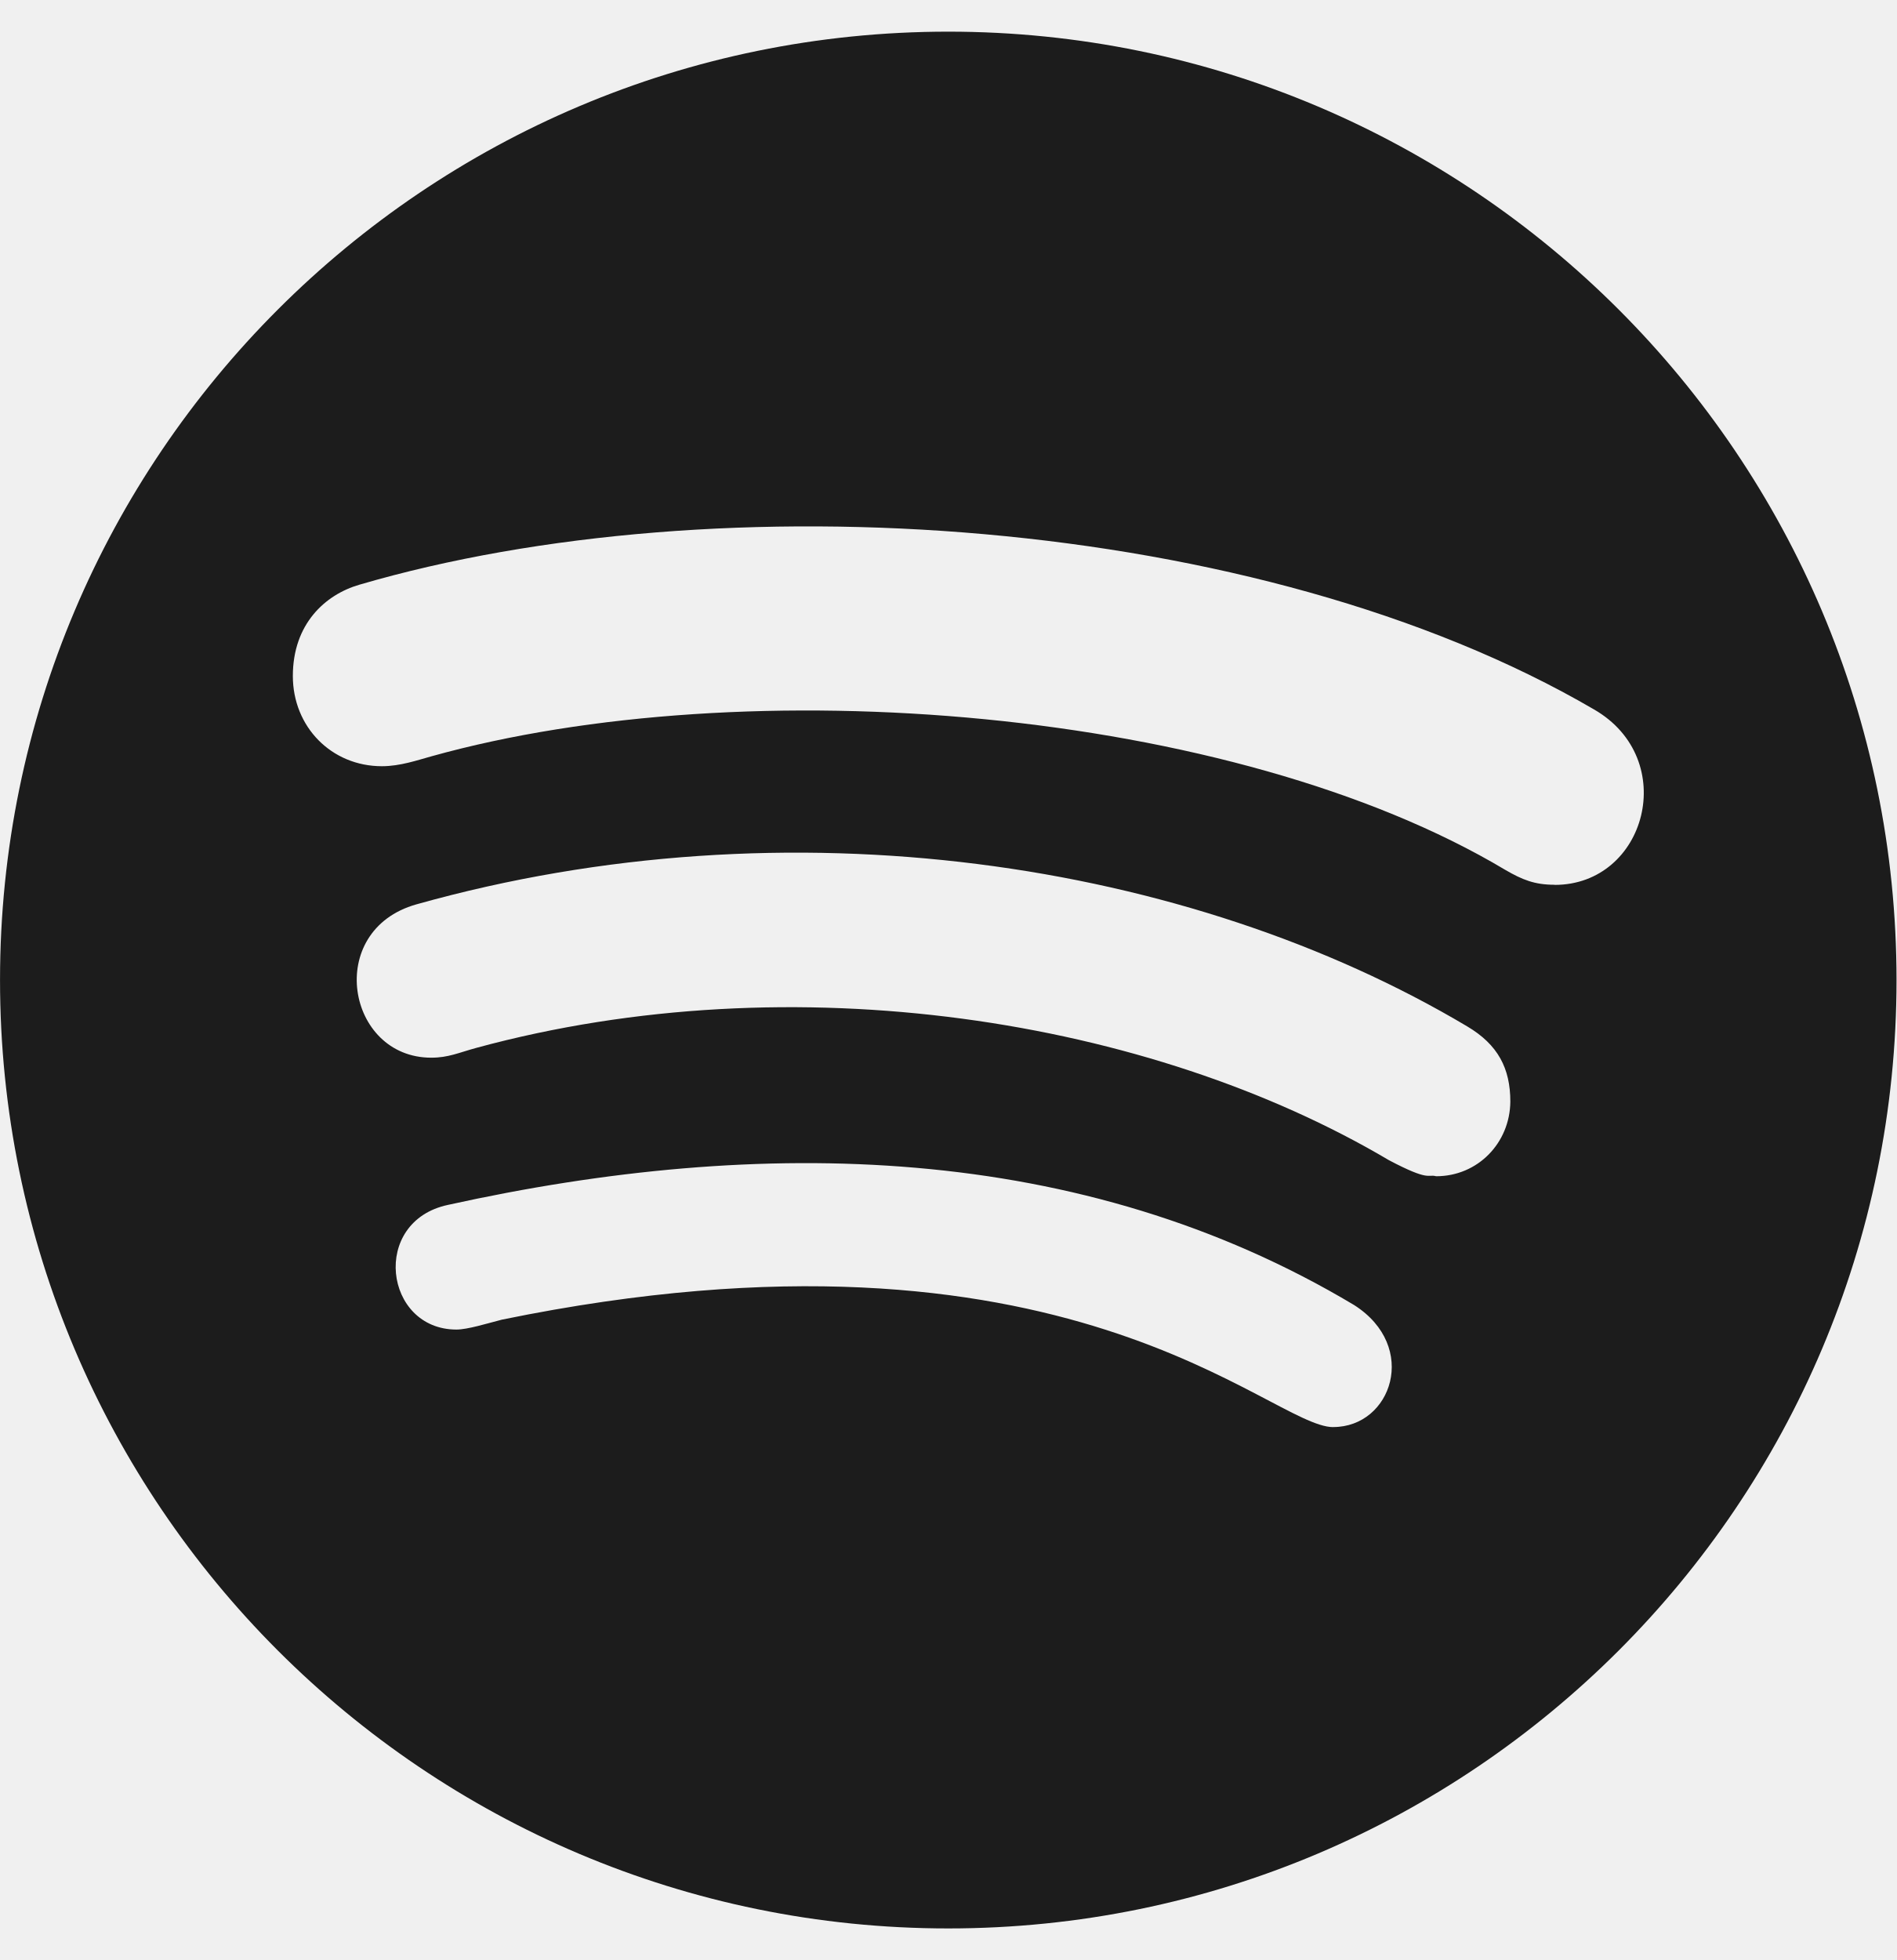
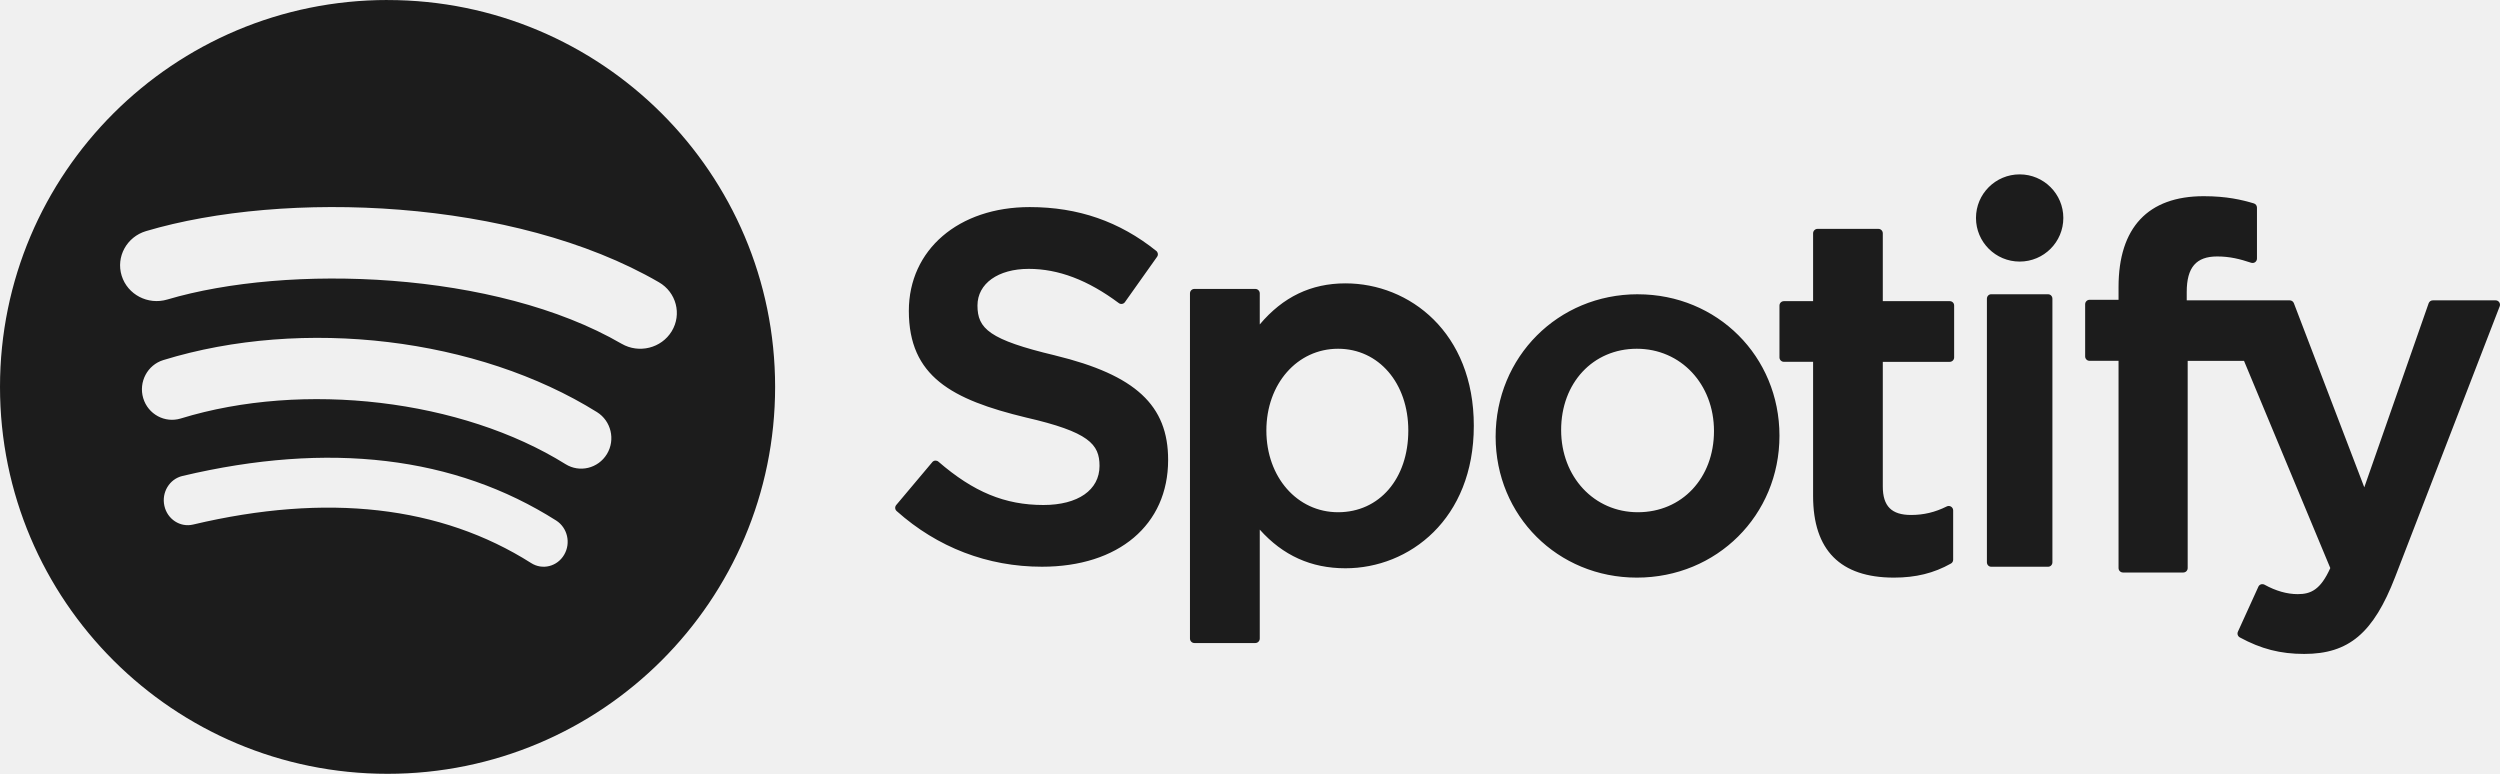
- <svg xmlns="http://www.w3.org/2000/svg" xmlns:xlink="http://www.w3.org/1999/xlink" width="30px" height="31px" viewBox="0 0 30 31" version="1.1">
-   <defs>
-     <path d="M15.364,30.364 C23.644,30.364 30.364,23.644 30.364,15.364 C30.364,7.084 23.644,0.364 15.364,0.364 C7.084,0.364 0.364,7.084 0.364,15.364 C0.364,23.644 7.084,30.364 15.364,30.364 Z M21.454,22.434 L21.454,22.435 C20.445,22.435 17.259,18.9 8.304,20.735 C8.067,20.796 7.759,20.892 7.584,20.892 C6.44,20.892 6.221,19.181 7.451,18.92 C12.405,17.826 17.467,17.922 21.785,20.505 C22.815,21.162 22.377,22.434 21.454,22.434 L21.454,22.434 Z M23.082,18.467 C22.941,18.43 22.982,18.554 22.336,18.214 C18.555,15.976 12.92,15.074 7.905,16.435 C7.615,16.514 7.457,16.592 7.185,16.592 C5.846,16.592 5.491,14.579 6.95,14.167 C12.845,12.511 19.169,13.477 23.571,16.096 C24.061,16.386 24.255,16.762 24.255,17.287 C24.249,17.94 23.741,18.467 23.082,18.467 L23.082,18.467 Z M6.049,9.111 C11.702,7.456 20.259,7.979 25.579,11.084 C26.942,11.87 26.406,13.859 24.956,13.859 L24.955,13.857 C24.64,13.857 24.446,13.779 24.174,13.621 C19.87,11.051 12.169,10.435 7.186,11.826 C6.967,11.886 6.695,11.982 6.405,11.982 C5.606,11.982 4.996,11.359 4.996,10.555 C4.996,9.734 5.505,9.269 6.049,9.111 L6.049,9.111 Z" id="path-1" />
-   </defs>
+ <svg xmlns="http://www.w3.org/2000/svg" width="84px" height="26px" viewBox="0 0 84 26" version="1.1">
  <g id="Page-1" stroke="none" stroke-width="1" fill="none" fill-rule="evenodd">
-     <g id="Home" transform="translate(-874, -25006)">
-       <g id="Group" transform="translate(873.6364, 25006.136)">
-         <mask id="mask-2" fill="white">
-           <use xlink:href="#path-1" />
-         </mask>
-         <use id="Icon" fill="#1C1C1C" fill-rule="nonzero" xlink:href="#path-1" />
+     <g id="Home" transform="translate(-980, -24971)" fill="#1C1C1C" fill-rule="nonzero">
+       <g id="Spotify_logo_with_text" transform="translate(980, 24971)">
+         <path d="M13.022,0 C5.83,0 0,5.82 0,13 C0,20.18 5.83,26 13.022,26 C20.214,26 26.044,20.18 26.044,13 C26.044,5.821 20.214,0.001 13.022,0.001 L13.022,0 Z M18.955,18.641 C18.724,19.036 18.226,19.161 17.847,18.919 C14.811,16.994 10.989,16.558 6.488,17.625 C6.054,17.728 5.622,17.446 5.523,16.995 C5.423,16.545 5.694,16.096 6.129,15.993 C11.055,14.825 15.28,15.328 18.688,17.49 C19.068,17.733 19.188,18.247 18.955,18.641 L18.955,18.641 Z M20.392,15.257 C20.099,15.739 19.476,15.892 19.001,15.595 C15.514,13.421 10.198,12.792 6.074,14.061 C5.539,14.225 4.974,13.92 4.812,13.378 C4.651,12.836 4.952,12.264 5.486,12.099 C10.198,10.649 16.054,11.351 20.059,13.847 C20.534,14.144 20.685,14.775 20.392,15.257 L20.392,15.257 Z M20.885,11.55 C16.651,9.091 9.664,8.865 5.621,10.064 C4.971,10.257 4.285,9.899 4.088,9.264 C3.891,8.629 4.258,7.958 4.907,7.765 C9.549,6.388 17.264,6.654 22.14,9.484 C22.725,9.822 22.916,10.56 22.57,11.13 C22.224,11.7 21.468,11.889 20.886,11.55 L20.885,11.55 Z M35.451,11.942 C33.237,11.414 32.843,11.043 32.843,10.265 C32.843,9.529 33.535,9.034 34.566,9.034 C35.564,9.034 36.554,9.41 37.592,10.184 C37.623,10.208 37.662,10.217 37.701,10.211 C37.741,10.205 37.774,10.184 37.797,10.152 L38.878,8.628 C38.923,8.565 38.91,8.479 38.851,8.431 C37.615,7.44 36.224,6.958 34.598,6.958 C32.208,6.958 30.537,8.392 30.537,10.445 C30.537,12.646 31.978,13.425 34.468,14.027 C36.586,14.514 36.944,14.923 36.944,15.654 C36.944,16.464 36.221,16.968 35.058,16.968 C33.765,16.968 32.71,16.531 31.531,15.512 C31.502,15.486 31.462,15.475 31.425,15.476 C31.385,15.479 31.35,15.498 31.326,15.527 L30.113,16.969 C30.062,17.03 30.068,17.119 30.127,17.171 C31.499,18.396 33.186,19.042 35.009,19.042 C37.584,19.042 39.249,17.635 39.249,15.456 C39.253,13.618 38.152,12.6 35.456,11.944 L35.451,11.942 Z M45.207,9.521 C44.055,9.521 43.109,9.974 42.328,10.901 L42.328,9.857 C42.328,9.775 42.261,9.708 42.179,9.708 L40.131,9.708 C40.049,9.708 39.983,9.775 39.983,9.857 L39.983,21.456 C39.983,21.538 40.049,21.606 40.131,21.606 L42.179,21.606 C42.261,21.606 42.328,21.538 42.328,21.456 L42.328,17.795 C43.109,18.667 44.055,19.094 45.207,19.094 C47.35,19.094 49.52,17.45 49.52,14.308 C49.523,11.165 47.353,9.521 45.209,9.521 L45.207,9.521 Z M47.319,14.465 C47.319,16.082 46.349,17.211 44.959,17.211 C43.586,17.211 42.55,16.031 42.55,14.465 C42.55,12.899 43.586,11.718 44.959,11.718 C46.326,11.718 47.319,12.873 47.319,14.465 L47.319,14.465 Z M55.03,9.887 C52.352,9.887 50.253,11.99 50.253,14.674 C50.253,17.329 52.338,19.408 54.998,19.408 C57.686,19.408 59.79,17.313 59.79,14.64 C59.79,11.975 57.7,9.888 55.03,9.888 L55.03,9.887 L55.03,9.887 Z M55.031,17.211 C53.562,17.211 52.454,16.023 52.454,14.448 C52.454,12.866 53.524,11.718 54.997,11.718 C56.475,11.718 57.59,12.906 57.59,14.483 C57.59,16.064 56.513,17.211 55.031,17.211 L55.031,17.211 Z M65.511,10.119 L63.262,10.119 L63.262,7.839 C63.262,7.757 63.196,7.69 63.114,7.69 L61.07,7.69 C60.988,7.69 60.92,7.757 60.92,7.839 L60.92,10.119 L59.939,10.119 C59.857,10.119 59.79,10.185 59.79,10.267 L59.79,12.009 C59.79,12.09 59.857,12.157 59.939,12.157 L60.92,12.157 L60.92,16.665 C60.92,18.485 61.834,19.408 63.638,19.408 C64.37,19.408 64.978,19.258 65.55,18.936 C65.598,18.911 65.626,18.861 65.626,18.807 L65.626,17.148 C65.626,17.098 65.599,17.05 65.555,17.023 C65.511,16.995 65.456,16.993 65.41,17.017 C65.017,17.212 64.637,17.303 64.211,17.303 C63.556,17.303 63.262,17.007 63.262,16.347 L63.262,12.158 L65.511,12.158 C65.593,12.158 65.659,12.091 65.659,12.01 L65.659,10.268 C65.662,10.186 65.596,10.119 65.513,10.119 L65.511,10.119 L65.511,10.119 Z M73.474,10.091 L73.474,9.811 C73.474,8.985 73.79,8.617 74.497,8.617 C74.92,8.617 75.26,8.702 75.64,8.829 C75.687,8.843 75.735,8.836 75.773,8.808 C75.812,8.78 75.834,8.735 75.834,8.687 L75.834,6.976 C75.834,6.911 75.793,6.853 75.729,6.834 C75.328,6.714 74.815,6.592 74.045,6.592 C72.174,6.592 71.183,7.647 71.183,9.644 L71.183,10.073 L70.21,10.073 C70.128,10.073 70.061,10.14 70.061,10.222 L70.061,11.976 C70.061,12.058 70.128,12.124 70.21,12.124 L71.183,12.124 L71.183,19.087 C71.183,19.17 71.251,19.236 71.332,19.236 L73.358,19.236 C73.441,19.236 73.506,19.17 73.506,19.087 L73.506,12.125 L75.399,12.125 L78.298,19.087 C77.969,19.817 77.645,19.963 77.204,19.963 C76.847,19.963 76.47,19.857 76.086,19.645 C76.05,19.626 76.006,19.623 75.969,19.634 C75.929,19.648 75.897,19.676 75.881,19.714 L75.194,21.224 C75.161,21.296 75.189,21.379 75.258,21.417 C75.975,21.806 76.621,21.972 77.421,21.972 C78.918,21.972 79.746,21.273 80.474,19.394 L83.989,10.294 C84.008,10.249 84.002,10.197 83.974,10.156 C83.947,10.116 83.902,10.092 83.853,10.092 L81.743,10.092 C81.679,10.092 81.623,10.132 81.602,10.191 L79.44,16.374 L77.074,10.187 C77.052,10.13 76.997,10.092 76.936,10.092 L73.474,10.092 L73.474,10.091 L73.474,10.091 Z M68.82,9.887 L66.901,9.887 C66.824,9.887 66.76,9.954 66.76,10.036 L66.76,18.893 C66.76,18.976 66.824,19.042 66.901,19.042 L68.82,19.042 C68.897,19.042 68.961,18.976 68.961,18.893 L68.961,10.037 C68.961,9.955 68.898,9.888 68.82,9.888 L68.82,9.887 Z M67.861,5.859 C67.05,5.859 66.393,6.514 66.393,7.323 C66.393,8.133 67.05,8.789 67.861,8.789 C68.672,8.789 69.328,8.133 69.328,7.323 C69.328,6.514 68.67,5.859 67.861,5.859 Z" id="Shape" />
      </g>
    </g>
  </g>
</svg>
